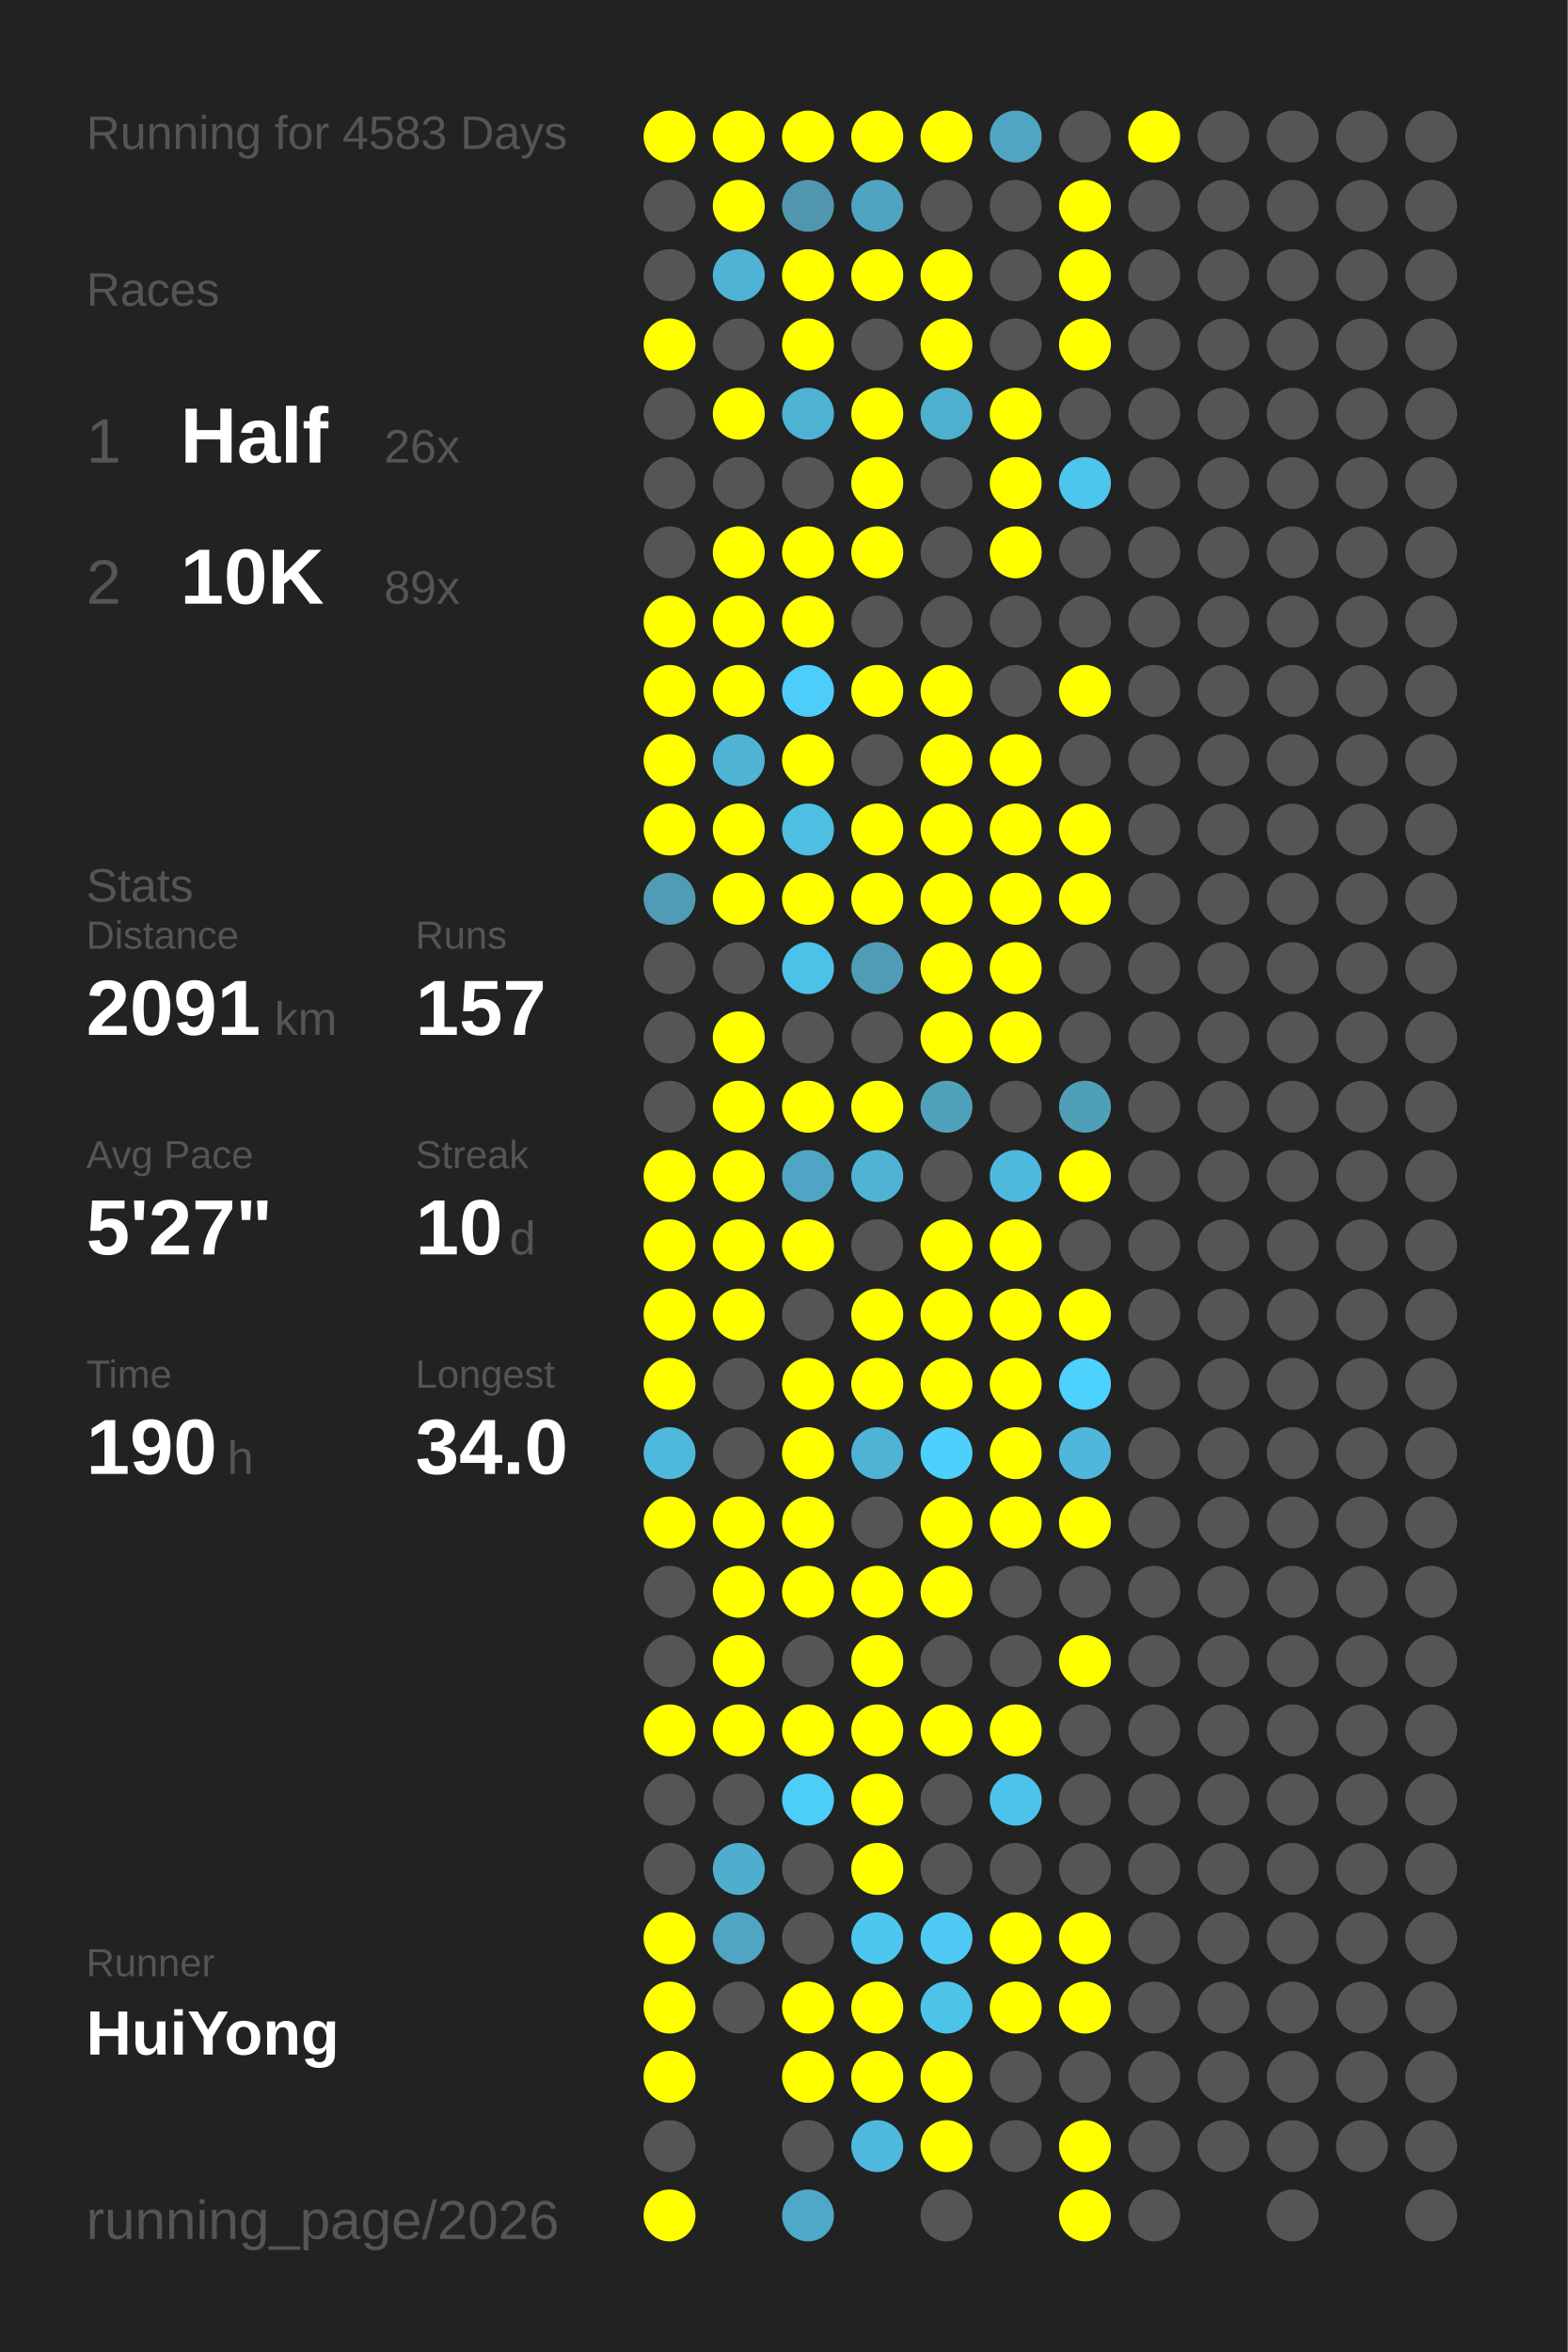
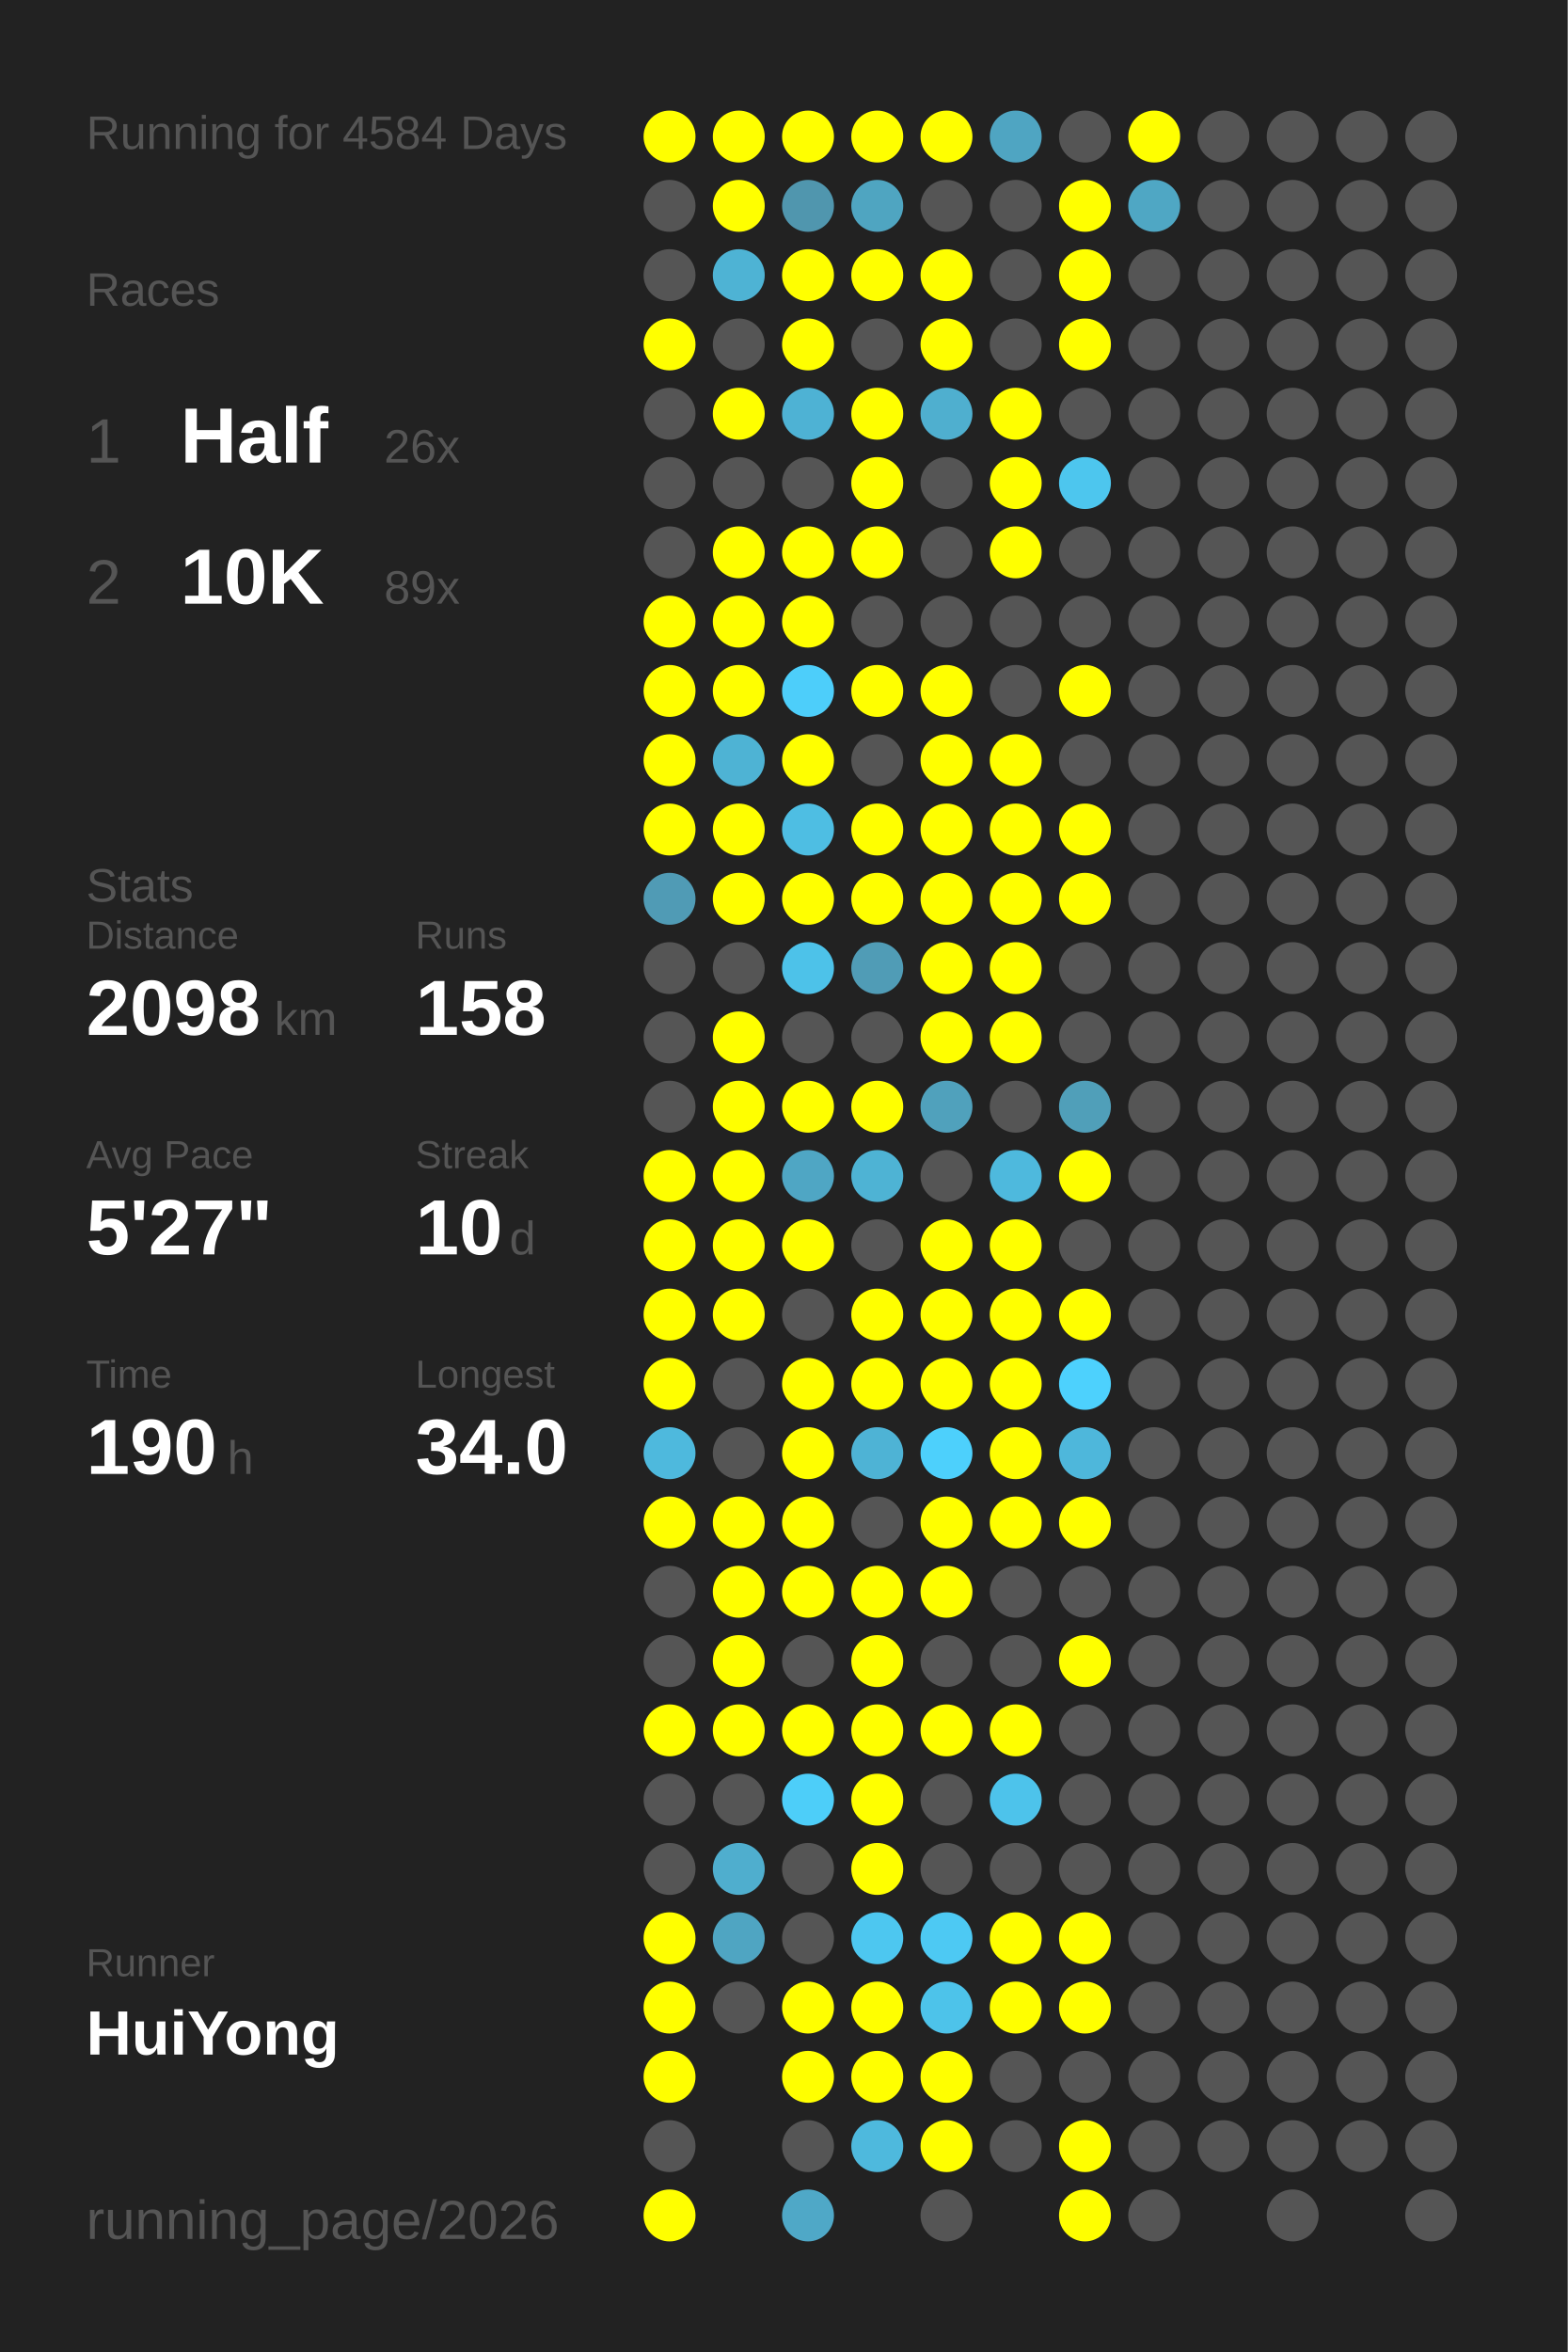
<svg xmlns="http://www.w3.org/2000/svg" baseProfile="full" height="300mm" version="1.1" viewBox="0,0,200,300" width="200mm">
  <defs />
  <rect fill="#222222" height="300" width="200" x="0" y="0" />
-   <text fill="#555555" style="font-size:6px; font-family:Arial;" x="11" y="19">Running for 4583 Days</text>
+   <text fill="#555555" style="font-size:6px; font-family:Arial;" x="11" y="19">Running for 4584 Days</text>
  <text fill="#555555" style="font-size:6px; font-family:Arial;" x="11" y="39">Races</text>
  <text fill="#555555" style="font-size:8px; font-family:Arial;" x="11" y="59">1</text>
  <text fill="#FFFFFF" style="font-size:10px; font-family:Arial; font-weight:bold;" x="23" y="59">Half</text>
  <text fill="#555555" style="font-size:6px; font-family:Arial;" x="49" y="59">26x</text>
  <text fill="#555555" style="font-size:8px; font-family:Arial;" x="11" y="77">2</text>
  <text fill="#FFFFFF" style="font-size:10px; font-family:Arial; font-weight:bold;" x="23" y="77">10K</text>
  <text fill="#555555" style="font-size:6px; font-family:Arial;" x="49" y="77">89x</text>
  <text fill="#555555" style="font-size:6px; font-family:Arial;" x="11" y="115">Stats</text>
  <text fill="#555555" style="font-size:5px; font-family:Arial;" x="11" y="121">Distance</text>
-   <text fill="#FFFFFF" style="font-size:10px; font-family:Arial; font-weight:bold;" x="11" y="132">2091</text>
+   <text fill="#FFFFFF" style="font-size:10px; font-family:Arial; font-weight:bold;" x="11" y="132">2098</text>
  <text fill="#555555" style="font-size:6px; font-family:Arial;" x="35" y="132">km</text>
  <text fill="#555555" style="font-size:5px; font-family:Arial;" x="53" y="121">Runs</text>
-   <text fill="#FFFFFF" style="font-size:10px; font-family:Arial; font-weight:bold;" x="53" y="132">157</text>
+   <text fill="#FFFFFF" style="font-size:10px; font-family:Arial; font-weight:bold;" x="53" y="132">158</text>
  <text fill="#555555" style="font-size:5px; font-family:Arial;" x="11" y="149">Avg Pace</text>
  <text fill="#FFFFFF" style="font-size:10px; font-family:Arial; font-weight:bold;" x="11" y="160">5'27"</text>
  <text fill="#555555" style="font-size:5px; font-family:Arial;" x="53" y="149">Streak</text>
  <text fill="#FFFFFF" style="font-size:10px; font-family:Arial; font-weight:bold;" x="53" y="160">10</text>
  <text fill="#555555" style="font-size:6px; font-family:Arial;" x="65" y="160">d</text>
  <text fill="#555555" style="font-size:5px; font-family:Arial;" x="11" y="177">Time</text>
  <text fill="#FFFFFF" style="font-size:10px; font-family:Arial; font-weight:bold;" x="11" y="188">190</text>
  <text fill="#555555" style="font-size:6px; font-family:Arial;" x="29" y="188">h</text>
  <text fill="#555555" style="font-size:5px; font-family:Arial;" x="53" y="177">Longest</text>
  <text fill="#FFFFFF" style="font-size:10px; font-family:Arial; font-weight:bold;" x="53" y="188">34.0</text>
  <text fill="#555555" style="font-size:5px; font-family:Arial;" x="11" y="252.065">Runner</text>
  <text fill="#FFFFFF" style="font-size:8px; font-family:Arial; font-weight:bold;" x="11" y="262.065">HuiYong</text>
  <text fill="#555555" style="font-size:7px; font-family:Arial;" x="11" y="285.581">running_page/2026</text>
  <circle cx="85.417" cy="17.419" fill="#FFFF00" r="3.312" />
  <circle cx="85.417" cy="26.258" fill="#555555" r="3.312" />
  <circle cx="85.417" cy="35.097" fill="#555555" r="3.312" />
  <circle cx="85.417" cy="43.935" fill="#FFFF00" r="3.312" />
  <circle cx="85.417" cy="52.774" fill="#555555" r="3.312" />
  <circle cx="85.417" cy="61.613" fill="#555555" r="3.312" />
  <circle cx="85.417" cy="70.452" fill="#555555" r="3.312" />
  <circle cx="85.417" cy="79.29" fill="#FFFF00" r="3.312" />
  <circle cx="85.417" cy="88.129" fill="#FFFF00" r="3.312" />
  <circle cx="85.417" cy="96.968" fill="#FFFF00" r="3.312" />
  <circle cx="85.417" cy="105.806" fill="#FFFF00" r="3.312" />
  <circle cx="85.417" cy="114.645" fill="#509bb5" r="3.312" />
  <circle cx="85.417" cy="123.484" fill="#555555" r="3.312" />
  <circle cx="85.417" cy="132.323" fill="#555555" r="3.312" />
  <circle cx="85.417" cy="141.161" fill="#555555" r="3.312" />
  <circle cx="85.417" cy="150" fill="#FFFF00" r="3.312" />
  <circle cx="85.417" cy="158.839" fill="#FFFF00" r="3.312" />
  <circle cx="85.417" cy="167.677" fill="#FFFF00" r="3.312" />
  <circle cx="85.417" cy="176.516" fill="#FFFF00" r="3.312" />
  <circle cx="85.417" cy="185.355" fill="#4eb9dd" r="3.312" />
  <circle cx="85.417" cy="194.194" fill="#FFFF00" r="3.312" />
  <circle cx="85.417" cy="203.032" fill="#555555" r="3.312" />
  <circle cx="85.417" cy="211.871" fill="#555555" r="3.312" />
  <circle cx="85.417" cy="220.71" fill="#FFFF00" r="3.312" />
  <circle cx="85.417" cy="229.548" fill="#555555" r="3.312" />
  <circle cx="85.417" cy="238.387" fill="#555555" r="3.312" />
  <circle cx="85.417" cy="247.226" fill="#FFFF00" r="3.312" />
  <circle cx="85.417" cy="256.065" fill="#FFFF00" r="3.312" />
  <circle cx="85.417" cy="264.903" fill="#FFFF00" r="3.312" />
  <circle cx="85.417" cy="273.742" fill="#555555" r="3.312" />
  <circle cx="85.417" cy="282.581" fill="#FFFF00" r="3.312" />
  <circle cx="94.25" cy="17.419" fill="#FFFF00" r="3.312" />
  <circle cx="94.25" cy="26.258" fill="#FFFF00" r="3.312" />
  <circle cx="94.25" cy="35.097" fill="#4eb3d4" r="3.312" />
  <circle cx="94.25" cy="43.935" fill="#555555" r="3.312" />
  <circle cx="94.25" cy="52.774" fill="#FFFF00" r="3.312" />
  <circle cx="94.25" cy="61.613" fill="#555555" r="3.312" />
  <circle cx="94.25" cy="70.452" fill="#FFFF00" r="3.312" />
  <circle cx="94.25" cy="79.29" fill="#FFFF00" r="3.312" />
  <circle cx="94.25" cy="88.129" fill="#FFFF00" r="3.312" />
  <circle cx="94.25" cy="96.968" fill="#4eb3d4" r="3.312" />
  <circle cx="94.25" cy="105.806" fill="#FFFF00" r="3.312" />
  <circle cx="94.25" cy="114.645" fill="#FFFF00" r="3.312" />
  <circle cx="94.25" cy="123.484" fill="#555555" r="3.312" />
  <circle cx="94.25" cy="132.323" fill="#FFFF00" r="3.312" />
  <circle cx="94.25" cy="141.161" fill="#FFFF00" r="3.312" />
  <circle cx="94.25" cy="150" fill="#FFFF00" r="3.312" />
  <circle cx="94.25" cy="158.839" fill="#FFFF00" r="3.312" />
  <circle cx="94.25" cy="167.677" fill="#FFFF00" r="3.312" />
  <circle cx="94.25" cy="176.516" fill="#555555" r="3.312" />
  <circle cx="94.25" cy="185.355" fill="#555555" r="3.312" />
  <circle cx="94.25" cy="194.194" fill="#FFFF00" r="3.312" />
  <circle cx="94.25" cy="203.032" fill="#FFFF00" r="3.312" />
  <circle cx="94.25" cy="211.871" fill="#FFFF00" r="3.312" />
  <circle cx="94.25" cy="220.71" fill="#FFFF00" r="3.312" />
  <circle cx="94.25" cy="229.548" fill="#555555" r="3.312" />
  <circle cx="94.25" cy="238.387" fill="#4faece" r="3.312" />
  <circle cx="94.25" cy="247.226" fill="#4fa5c2" r="3.312" />
  <circle cx="94.25" cy="256.065" fill="#555555" r="3.312" />
  <circle cx="103.083" cy="17.419" fill="#FFFF00" r="3.312" />
  <circle cx="103.083" cy="26.258" fill="#5096ae" r="3.312" />
  <circle cx="103.083" cy="35.097" fill="#FFFF00" r="3.312" />
  <circle cx="103.083" cy="43.935" fill="#FFFF00" r="3.312" />
  <circle cx="103.083" cy="52.774" fill="#4eb2d4" r="3.312" />
  <circle cx="103.083" cy="61.613" fill="#555555" r="3.312" />
  <circle cx="103.083" cy="70.452" fill="#FFFF00" r="3.312" />
  <circle cx="103.083" cy="79.29" fill="#FFFF00" r="3.312" />
  <circle cx="103.083" cy="88.129" fill="#4dcefa" r="3.312" />
  <circle cx="103.083" cy="96.968" fill="#FFFF00" r="3.312" />
  <circle cx="103.083" cy="105.806" fill="#4ebee3" r="3.312" />
  <circle cx="103.083" cy="114.645" fill="#FFFF00" r="3.312" />
  <circle cx="103.083" cy="123.484" fill="#4dc2e9" r="3.312" />
  <circle cx="103.083" cy="132.323" fill="#555555" r="3.312" />
  <circle cx="103.083" cy="141.161" fill="#FFFF00" r="3.312" />
  <circle cx="103.083" cy="150" fill="#4fa6c4" r="3.312" />
  <circle cx="103.083" cy="158.839" fill="#FFFF00" r="3.312" />
  <circle cx="103.083" cy="167.677" fill="#555555" r="3.312" />
  <circle cx="103.083" cy="176.516" fill="#FFFF00" r="3.312" />
  <circle cx="103.083" cy="185.355" fill="#FFFF00" r="3.312" />
  <circle cx="103.083" cy="194.194" fill="#FFFF00" r="3.312" />
  <circle cx="103.083" cy="203.032" fill="#FFFF00" r="3.312" />
  <circle cx="103.083" cy="211.871" fill="#555555" r="3.312" />
  <circle cx="103.083" cy="220.71" fill="#FFFF00" r="3.312" />
  <circle cx="103.083" cy="229.548" fill="#4dcef9" r="3.312" />
  <circle cx="103.083" cy="238.387" fill="#555555" r="3.312" />
  <circle cx="103.083" cy="247.226" fill="#555555" r="3.312" />
  <circle cx="103.083" cy="256.065" fill="#FFFF00" r="3.312" />
  <circle cx="103.083" cy="264.903" fill="#FFFF00" r="3.312" />
  <circle cx="103.083" cy="273.742" fill="#555555" r="3.312" />
  <circle cx="103.083" cy="282.581" fill="#4fa8c7" r="3.312" />
  <circle cx="111.917" cy="17.419" fill="#FFFF00" r="3.312" />
  <circle cx="111.917" cy="26.258" fill="#4fa5c1" r="3.312" />
  <circle cx="111.917" cy="35.097" fill="#FFFF00" r="3.312" />
  <circle cx="111.917" cy="43.935" fill="#555555" r="3.312" />
  <circle cx="111.917" cy="52.774" fill="#FFFF00" r="3.312" />
  <circle cx="111.917" cy="61.613" fill="#FFFF00" r="3.312" />
  <circle cx="111.917" cy="70.452" fill="#FFFF00" r="3.312" />
  <circle cx="111.917" cy="79.29" fill="#555555" r="3.312" />
  <circle cx="111.917" cy="88.129" fill="#FFFF00" r="3.312" />
  <circle cx="111.917" cy="96.968" fill="#555555" r="3.312" />
  <circle cx="111.917" cy="105.806" fill="#FFFF00" r="3.312" />
  <circle cx="111.917" cy="114.645" fill="#FFFF00" r="3.312" />
  <circle cx="111.917" cy="123.484" fill="#509cb6" r="3.312" />
  <circle cx="111.917" cy="132.323" fill="#555555" r="3.312" />
  <circle cx="111.917" cy="141.161" fill="#FFFF00" r="3.312" />
  <circle cx="111.917" cy="150" fill="#4eb3d4" r="3.312" />
  <circle cx="111.917" cy="158.839" fill="#555555" r="3.312" />
  <circle cx="111.917" cy="167.677" fill="#FFFF00" r="3.312" />
  <circle cx="111.917" cy="176.516" fill="#FFFF00" r="3.312" />
  <circle cx="111.917" cy="185.355" fill="#4eb3d5" r="3.312" />
  <circle cx="111.917" cy="194.194" fill="#555555" r="3.312" />
  <circle cx="111.917" cy="203.032" fill="#FFFF00" r="3.312" />
  <circle cx="111.917" cy="211.871" fill="#FFFF00" r="3.312" />
  <circle cx="111.917" cy="220.71" fill="#FFFF00" r="3.312" />
  <circle cx="111.917" cy="229.548" fill="#FFFF00" r="3.312" />
  <circle cx="111.917" cy="238.387" fill="#FFFF00" r="3.312" />
  <circle cx="111.917" cy="247.226" fill="#4dc7f0" r="3.312" />
  <circle cx="111.917" cy="256.065" fill="#FFFF00" r="3.312" />
  <circle cx="111.917" cy="264.903" fill="#FFFF00" r="3.312" />
  <circle cx="111.917" cy="273.742" fill="#4eb9dd" r="3.312" />
  <circle cx="120.75" cy="17.419" fill="#FFFF00" r="3.312" />
  <circle cx="120.75" cy="26.258" fill="#555555" r="3.312" />
  <circle cx="120.75" cy="35.097" fill="#FFFF00" r="3.312" />
  <circle cx="120.75" cy="43.935" fill="#FFFF00" r="3.312" />
  <circle cx="120.75" cy="52.774" fill="#4fafcf" r="3.312" />
  <circle cx="120.75" cy="61.613" fill="#555555" r="3.312" />
  <circle cx="120.75" cy="70.452" fill="#555555" r="3.312" />
  <circle cx="120.75" cy="79.29" fill="#555555" r="3.312" />
  <circle cx="120.75" cy="88.129" fill="#FFFF00" r="3.312" />
  <circle cx="120.75" cy="96.968" fill="#FFFF00" r="3.312" />
  <circle cx="120.75" cy="105.806" fill="#FFFF00" r="3.312" />
  <circle cx="120.75" cy="114.645" fill="#FFFF00" r="3.312" />
  <circle cx="120.75" cy="123.484" fill="#FFFF00" r="3.312" />
  <circle cx="120.75" cy="132.323" fill="#FFFF00" r="3.312" />
  <circle cx="120.75" cy="141.161" fill="#50a1bc" r="3.312" />
  <circle cx="120.75" cy="150" fill="#555555" r="3.312" />
  <circle cx="120.75" cy="158.839" fill="#FFFF00" r="3.312" />
  <circle cx="120.75" cy="167.677" fill="#FFFF00" r="3.312" />
  <circle cx="120.75" cy="176.516" fill="#FFFF00" r="3.312" />
  <circle cx="120.75" cy="185.355" fill="#4dd0fc" r="3.312" />
  <circle cx="120.75" cy="194.194" fill="#FFFF00" r="3.312" />
  <circle cx="120.75" cy="203.032" fill="#FFFF00" r="3.312" />
  <circle cx="120.75" cy="211.871" fill="#555555" r="3.312" />
  <circle cx="120.75" cy="220.71" fill="#FFFF00" r="3.312" />
  <circle cx="120.75" cy="229.548" fill="#555555" r="3.312" />
  <circle cx="120.75" cy="238.387" fill="#555555" r="3.312" />
  <circle cx="120.75" cy="247.226" fill="#4dc9f3" r="3.312" />
  <circle cx="120.75" cy="256.065" fill="#4dc3ea" r="3.312" />
  <circle cx="120.75" cy="264.903" fill="#FFFF00" r="3.312" />
  <circle cx="120.75" cy="273.742" fill="#FFFF00" r="3.312" />
  <circle cx="120.75" cy="282.581" fill="#555555" r="3.312" />
  <circle cx="129.583" cy="17.419" fill="#4fa5c2" r="3.312" />
  <circle cx="129.583" cy="26.258" fill="#555555" r="3.312" />
  <circle cx="129.583" cy="35.097" fill="#555555" r="3.312" />
  <circle cx="129.583" cy="43.935" fill="#555555" r="3.312" />
  <circle cx="129.583" cy="52.774" fill="#FFFF00" r="3.312" />
  <circle cx="129.583" cy="61.613" fill="#FFFF00" r="3.312" />
  <circle cx="129.583" cy="70.452" fill="#FFFF00" r="3.312" />
  <circle cx="129.583" cy="79.29" fill="#555555" r="3.312" />
  <circle cx="129.583" cy="88.129" fill="#555555" r="3.312" />
  <circle cx="129.583" cy="96.968" fill="#FFFF00" r="3.312" />
  <circle cx="129.583" cy="105.806" fill="#FFFF00" r="3.312" />
  <circle cx="129.583" cy="114.645" fill="#FFFF00" r="3.312" />
  <circle cx="129.583" cy="123.484" fill="#FFFF00" r="3.312" />
  <circle cx="129.583" cy="132.323" fill="#FFFF00" r="3.312" />
  <circle cx="129.583" cy="141.161" fill="#555555" r="3.312" />
  <circle cx="129.583" cy="150" fill="#4eb9dd" r="3.312" />
  <circle cx="129.583" cy="158.839" fill="#FFFF00" r="3.312" />
  <circle cx="129.583" cy="167.677" fill="#FFFF00" r="3.312" />
  <circle cx="129.583" cy="176.516" fill="#FFFF00" r="3.312" />
  <circle cx="129.583" cy="185.355" fill="#FFFF00" r="3.312" />
  <circle cx="129.583" cy="194.194" fill="#FFFF00" r="3.312" />
  <circle cx="129.583" cy="203.032" fill="#555555" r="3.312" />
  <circle cx="129.583" cy="211.871" fill="#555555" r="3.312" />
  <circle cx="129.583" cy="220.71" fill="#FFFF00" r="3.312" />
  <circle cx="129.583" cy="229.548" fill="#4dc3eb" r="3.312" />
  <circle cx="129.583" cy="238.387" fill="#555555" r="3.312" />
  <circle cx="129.583" cy="247.226" fill="#FFFF00" r="3.312" />
  <circle cx="129.583" cy="256.065" fill="#FFFF00" r="3.312" />
  <circle cx="129.583" cy="264.903" fill="#555555" r="3.312" />
  <circle cx="129.583" cy="273.742" fill="#555555" r="3.312" />
  <circle cx="138.417" cy="17.419" fill="#555555" r="3.312" />
  <circle cx="138.417" cy="26.258" fill="#FFFF00" r="3.312" />
  <circle cx="138.417" cy="35.097" fill="#FFFF00" r="3.312" />
  <circle cx="138.417" cy="43.935" fill="#FFFF00" r="3.312" />
  <circle cx="138.417" cy="52.774" fill="#555555" r="3.312" />
  <circle cx="138.417" cy="61.613" fill="#4dc6ee" r="3.312" />
  <circle cx="138.417" cy="70.452" fill="#555555" r="3.312" />
  <circle cx="138.417" cy="79.29" fill="#555555" r="3.312" />
  <circle cx="138.417" cy="88.129" fill="#FFFF00" r="3.312" />
  <circle cx="138.417" cy="96.968" fill="#555555" r="3.312" />
  <circle cx="138.417" cy="105.806" fill="#FFFF00" r="3.312" />
  <circle cx="138.417" cy="114.645" fill="#FFFF00" r="3.312" />
  <circle cx="138.417" cy="123.484" fill="#555555" r="3.312" />
  <circle cx="138.417" cy="132.323" fill="#555555" r="3.312" />
  <circle cx="138.417" cy="141.161" fill="#509fb9" r="3.312" />
  <circle cx="138.417" cy="150" fill="#FFFF00" r="3.312" />
  <circle cx="138.417" cy="158.839" fill="#555555" r="3.312" />
  <circle cx="138.417" cy="167.677" fill="#FFFF00" r="3.312" />
  <circle cx="138.417" cy="176.516" fill="#4dd1fd" r="3.312" />
  <circle cx="138.417" cy="185.355" fill="#4eb7db" r="3.312" />
  <circle cx="138.417" cy="194.194" fill="#FFFF00" r="3.312" />
  <circle cx="138.417" cy="203.032" fill="#555555" r="3.312" />
  <circle cx="138.417" cy="211.871" fill="#FFFF00" r="3.312" />
  <circle cx="138.417" cy="220.71" fill="#555555" r="3.312" />
  <circle cx="138.417" cy="229.548" fill="#555555" r="3.312" />
  <circle cx="138.417" cy="238.387" fill="#555555" r="3.312" />
  <circle cx="138.417" cy="247.226" fill="#FFFF00" r="3.312" />
  <circle cx="138.417" cy="256.065" fill="#FFFF00" r="3.312" />
  <circle cx="138.417" cy="264.903" fill="#555555" r="3.312" />
  <circle cx="138.417" cy="273.742" fill="#FFFF00" r="3.312" />
  <circle cx="138.417" cy="282.581" fill="#FFFF00" r="3.312" />
  <circle cx="147.25" cy="17.419" fill="#FFFF00" r="3.312" />
-   <circle cx="147.25" cy="26.258" fill="#555555" r="3.312" />
+   <circle cx="147.25" cy="26.258" fill="#4fa7c4" r="3.312" />
  <circle cx="147.25" cy="35.097" fill="#555555" r="3.312" />
  <circle cx="147.25" cy="43.935" fill="#555555" r="3.312" />
  <circle cx="147.25" cy="52.774" fill="#555555" r="3.312" />
  <circle cx="147.25" cy="61.613" fill="#555555" r="3.312" />
  <circle cx="147.25" cy="70.452" fill="#555555" r="3.312" />
  <circle cx="147.25" cy="79.29" fill="#555555" r="3.312" />
  <circle cx="147.25" cy="88.129" fill="#555555" r="3.312" />
  <circle cx="147.25" cy="96.968" fill="#555555" r="3.312" />
  <circle cx="147.25" cy="105.806" fill="#555555" r="3.312" />
  <circle cx="147.25" cy="114.645" fill="#555555" r="3.312" />
  <circle cx="147.25" cy="123.484" fill="#555555" r="3.312" />
  <circle cx="147.25" cy="132.323" fill="#555555" r="3.312" />
  <circle cx="147.25" cy="141.161" fill="#555555" r="3.312" />
  <circle cx="147.25" cy="150" fill="#555555" r="3.312" />
  <circle cx="147.25" cy="158.839" fill="#555555" r="3.312" />
  <circle cx="147.25" cy="167.677" fill="#555555" r="3.312" />
  <circle cx="147.25" cy="176.516" fill="#555555" r="3.312" />
  <circle cx="147.25" cy="185.355" fill="#555555" r="3.312" />
  <circle cx="147.25" cy="194.194" fill="#555555" r="3.312" />
  <circle cx="147.25" cy="203.032" fill="#555555" r="3.312" />
  <circle cx="147.25" cy="211.871" fill="#555555" r="3.312" />
  <circle cx="147.25" cy="220.71" fill="#555555" r="3.312" />
  <circle cx="147.25" cy="229.548" fill="#555555" r="3.312" />
  <circle cx="147.25" cy="238.387" fill="#555555" r="3.312" />
  <circle cx="147.25" cy="247.226" fill="#555555" r="3.312" />
  <circle cx="147.25" cy="256.065" fill="#555555" r="3.312" />
  <circle cx="147.25" cy="264.903" fill="#555555" r="3.312" />
  <circle cx="147.25" cy="273.742" fill="#555555" r="3.312" />
  <circle cx="147.25" cy="282.581" fill="#555555" r="3.312" />
  <circle cx="156.083" cy="17.419" fill="#555555" r="3.312" />
  <circle cx="156.083" cy="26.258" fill="#555555" r="3.312" />
  <circle cx="156.083" cy="35.097" fill="#555555" r="3.312" />
  <circle cx="156.083" cy="43.935" fill="#555555" r="3.312" />
  <circle cx="156.083" cy="52.774" fill="#555555" r="3.312" />
  <circle cx="156.083" cy="61.613" fill="#555555" r="3.312" />
  <circle cx="156.083" cy="70.452" fill="#555555" r="3.312" />
  <circle cx="156.083" cy="79.29" fill="#555555" r="3.312" />
  <circle cx="156.083" cy="88.129" fill="#555555" r="3.312" />
  <circle cx="156.083" cy="96.968" fill="#555555" r="3.312" />
  <circle cx="156.083" cy="105.806" fill="#555555" r="3.312" />
  <circle cx="156.083" cy="114.645" fill="#555555" r="3.312" />
  <circle cx="156.083" cy="123.484" fill="#555555" r="3.312" />
  <circle cx="156.083" cy="132.323" fill="#555555" r="3.312" />
  <circle cx="156.083" cy="141.161" fill="#555555" r="3.312" />
  <circle cx="156.083" cy="150" fill="#555555" r="3.312" />
  <circle cx="156.083" cy="158.839" fill="#555555" r="3.312" />
  <circle cx="156.083" cy="167.677" fill="#555555" r="3.312" />
  <circle cx="156.083" cy="176.516" fill="#555555" r="3.312" />
  <circle cx="156.083" cy="185.355" fill="#555555" r="3.312" />
  <circle cx="156.083" cy="194.194" fill="#555555" r="3.312" />
  <circle cx="156.083" cy="203.032" fill="#555555" r="3.312" />
  <circle cx="156.083" cy="211.871" fill="#555555" r="3.312" />
  <circle cx="156.083" cy="220.71" fill="#555555" r="3.312" />
  <circle cx="156.083" cy="229.548" fill="#555555" r="3.312" />
  <circle cx="156.083" cy="238.387" fill="#555555" r="3.312" />
  <circle cx="156.083" cy="247.226" fill="#555555" r="3.312" />
  <circle cx="156.083" cy="256.065" fill="#555555" r="3.312" />
  <circle cx="156.083" cy="264.903" fill="#555555" r="3.312" />
  <circle cx="156.083" cy="273.742" fill="#555555" r="3.312" />
  <circle cx="164.917" cy="17.419" fill="#555555" r="3.312" />
  <circle cx="164.917" cy="26.258" fill="#555555" r="3.312" />
  <circle cx="164.917" cy="35.097" fill="#555555" r="3.312" />
  <circle cx="164.917" cy="43.935" fill="#555555" r="3.312" />
  <circle cx="164.917" cy="52.774" fill="#555555" r="3.312" />
  <circle cx="164.917" cy="61.613" fill="#555555" r="3.312" />
  <circle cx="164.917" cy="70.452" fill="#555555" r="3.312" />
  <circle cx="164.917" cy="79.29" fill="#555555" r="3.312" />
  <circle cx="164.917" cy="88.129" fill="#555555" r="3.312" />
  <circle cx="164.917" cy="96.968" fill="#555555" r="3.312" />
  <circle cx="164.917" cy="105.806" fill="#555555" r="3.312" />
  <circle cx="164.917" cy="114.645" fill="#555555" r="3.312" />
  <circle cx="164.917" cy="123.484" fill="#555555" r="3.312" />
  <circle cx="164.917" cy="132.323" fill="#555555" r="3.312" />
  <circle cx="164.917" cy="141.161" fill="#555555" r="3.312" />
  <circle cx="164.917" cy="150" fill="#555555" r="3.312" />
  <circle cx="164.917" cy="158.839" fill="#555555" r="3.312" />
  <circle cx="164.917" cy="167.677" fill="#555555" r="3.312" />
  <circle cx="164.917" cy="176.516" fill="#555555" r="3.312" />
  <circle cx="164.917" cy="185.355" fill="#555555" r="3.312" />
  <circle cx="164.917" cy="194.194" fill="#555555" r="3.312" />
  <circle cx="164.917" cy="203.032" fill="#555555" r="3.312" />
  <circle cx="164.917" cy="211.871" fill="#555555" r="3.312" />
  <circle cx="164.917" cy="220.71" fill="#555555" r="3.312" />
  <circle cx="164.917" cy="229.548" fill="#555555" r="3.312" />
  <circle cx="164.917" cy="238.387" fill="#555555" r="3.312" />
  <circle cx="164.917" cy="247.226" fill="#555555" r="3.312" />
  <circle cx="164.917" cy="256.065" fill="#555555" r="3.312" />
  <circle cx="164.917" cy="264.903" fill="#555555" r="3.312" />
  <circle cx="164.917" cy="273.742" fill="#555555" r="3.312" />
  <circle cx="164.917" cy="282.581" fill="#555555" r="3.312" />
  <circle cx="173.75" cy="17.419" fill="#555555" r="3.312" />
  <circle cx="173.75" cy="26.258" fill="#555555" r="3.312" />
  <circle cx="173.75" cy="35.097" fill="#555555" r="3.312" />
  <circle cx="173.75" cy="43.935" fill="#555555" r="3.312" />
  <circle cx="173.75" cy="52.774" fill="#555555" r="3.312" />
  <circle cx="173.75" cy="61.613" fill="#555555" r="3.312" />
  <circle cx="173.75" cy="70.452" fill="#555555" r="3.312" />
  <circle cx="173.75" cy="79.29" fill="#555555" r="3.312" />
  <circle cx="173.75" cy="88.129" fill="#555555" r="3.312" />
  <circle cx="173.75" cy="96.968" fill="#555555" r="3.312" />
  <circle cx="173.75" cy="105.806" fill="#555555" r="3.312" />
  <circle cx="173.75" cy="114.645" fill="#555555" r="3.312" />
  <circle cx="173.75" cy="123.484" fill="#555555" r="3.312" />
  <circle cx="173.75" cy="132.323" fill="#555555" r="3.312" />
  <circle cx="173.75" cy="141.161" fill="#555555" r="3.312" />
  <circle cx="173.75" cy="150" fill="#555555" r="3.312" />
  <circle cx="173.75" cy="158.839" fill="#555555" r="3.312" />
  <circle cx="173.75" cy="167.677" fill="#555555" r="3.312" />
  <circle cx="173.75" cy="176.516" fill="#555555" r="3.312" />
  <circle cx="173.75" cy="185.355" fill="#555555" r="3.312" />
  <circle cx="173.75" cy="194.194" fill="#555555" r="3.312" />
  <circle cx="173.75" cy="203.032" fill="#555555" r="3.312" />
  <circle cx="173.75" cy="211.871" fill="#555555" r="3.312" />
  <circle cx="173.75" cy="220.71" fill="#555555" r="3.312" />
  <circle cx="173.75" cy="229.548" fill="#555555" r="3.312" />
  <circle cx="173.75" cy="238.387" fill="#555555" r="3.312" />
  <circle cx="173.75" cy="247.226" fill="#555555" r="3.312" />
  <circle cx="173.75" cy="256.065" fill="#555555" r="3.312" />
  <circle cx="173.75" cy="264.903" fill="#555555" r="3.312" />
  <circle cx="173.75" cy="273.742" fill="#555555" r="3.312" />
  <circle cx="182.583" cy="17.419" fill="#555555" r="3.312" />
  <circle cx="182.583" cy="26.258" fill="#555555" r="3.312" />
  <circle cx="182.583" cy="35.097" fill="#555555" r="3.312" />
  <circle cx="182.583" cy="43.935" fill="#555555" r="3.312" />
  <circle cx="182.583" cy="52.774" fill="#555555" r="3.312" />
  <circle cx="182.583" cy="61.613" fill="#555555" r="3.312" />
  <circle cx="182.583" cy="70.452" fill="#555555" r="3.312" />
  <circle cx="182.583" cy="79.29" fill="#555555" r="3.312" />
  <circle cx="182.583" cy="88.129" fill="#555555" r="3.312" />
  <circle cx="182.583" cy="96.968" fill="#555555" r="3.312" />
  <circle cx="182.583" cy="105.806" fill="#555555" r="3.312" />
  <circle cx="182.583" cy="114.645" fill="#555555" r="3.312" />
  <circle cx="182.583" cy="123.484" fill="#555555" r="3.312" />
  <circle cx="182.583" cy="132.323" fill="#555555" r="3.312" />
  <circle cx="182.583" cy="141.161" fill="#555555" r="3.312" />
  <circle cx="182.583" cy="150" fill="#555555" r="3.312" />
  <circle cx="182.583" cy="158.839" fill="#555555" r="3.312" />
  <circle cx="182.583" cy="167.677" fill="#555555" r="3.312" />
  <circle cx="182.583" cy="176.516" fill="#555555" r="3.312" />
  <circle cx="182.583" cy="185.355" fill="#555555" r="3.312" />
  <circle cx="182.583" cy="194.194" fill="#555555" r="3.312" />
  <circle cx="182.583" cy="203.032" fill="#555555" r="3.312" />
  <circle cx="182.583" cy="211.871" fill="#555555" r="3.312" />
  <circle cx="182.583" cy="220.71" fill="#555555" r="3.312" />
  <circle cx="182.583" cy="229.548" fill="#555555" r="3.312" />
  <circle cx="182.583" cy="238.387" fill="#555555" r="3.312" />
  <circle cx="182.583" cy="247.226" fill="#555555" r="3.312" />
  <circle cx="182.583" cy="256.065" fill="#555555" r="3.312" />
  <circle cx="182.583" cy="264.903" fill="#555555" r="3.312" />
  <circle cx="182.583" cy="273.742" fill="#555555" r="3.312" />
  <circle cx="182.583" cy="282.581" fill="#555555" r="3.312" />
</svg>
